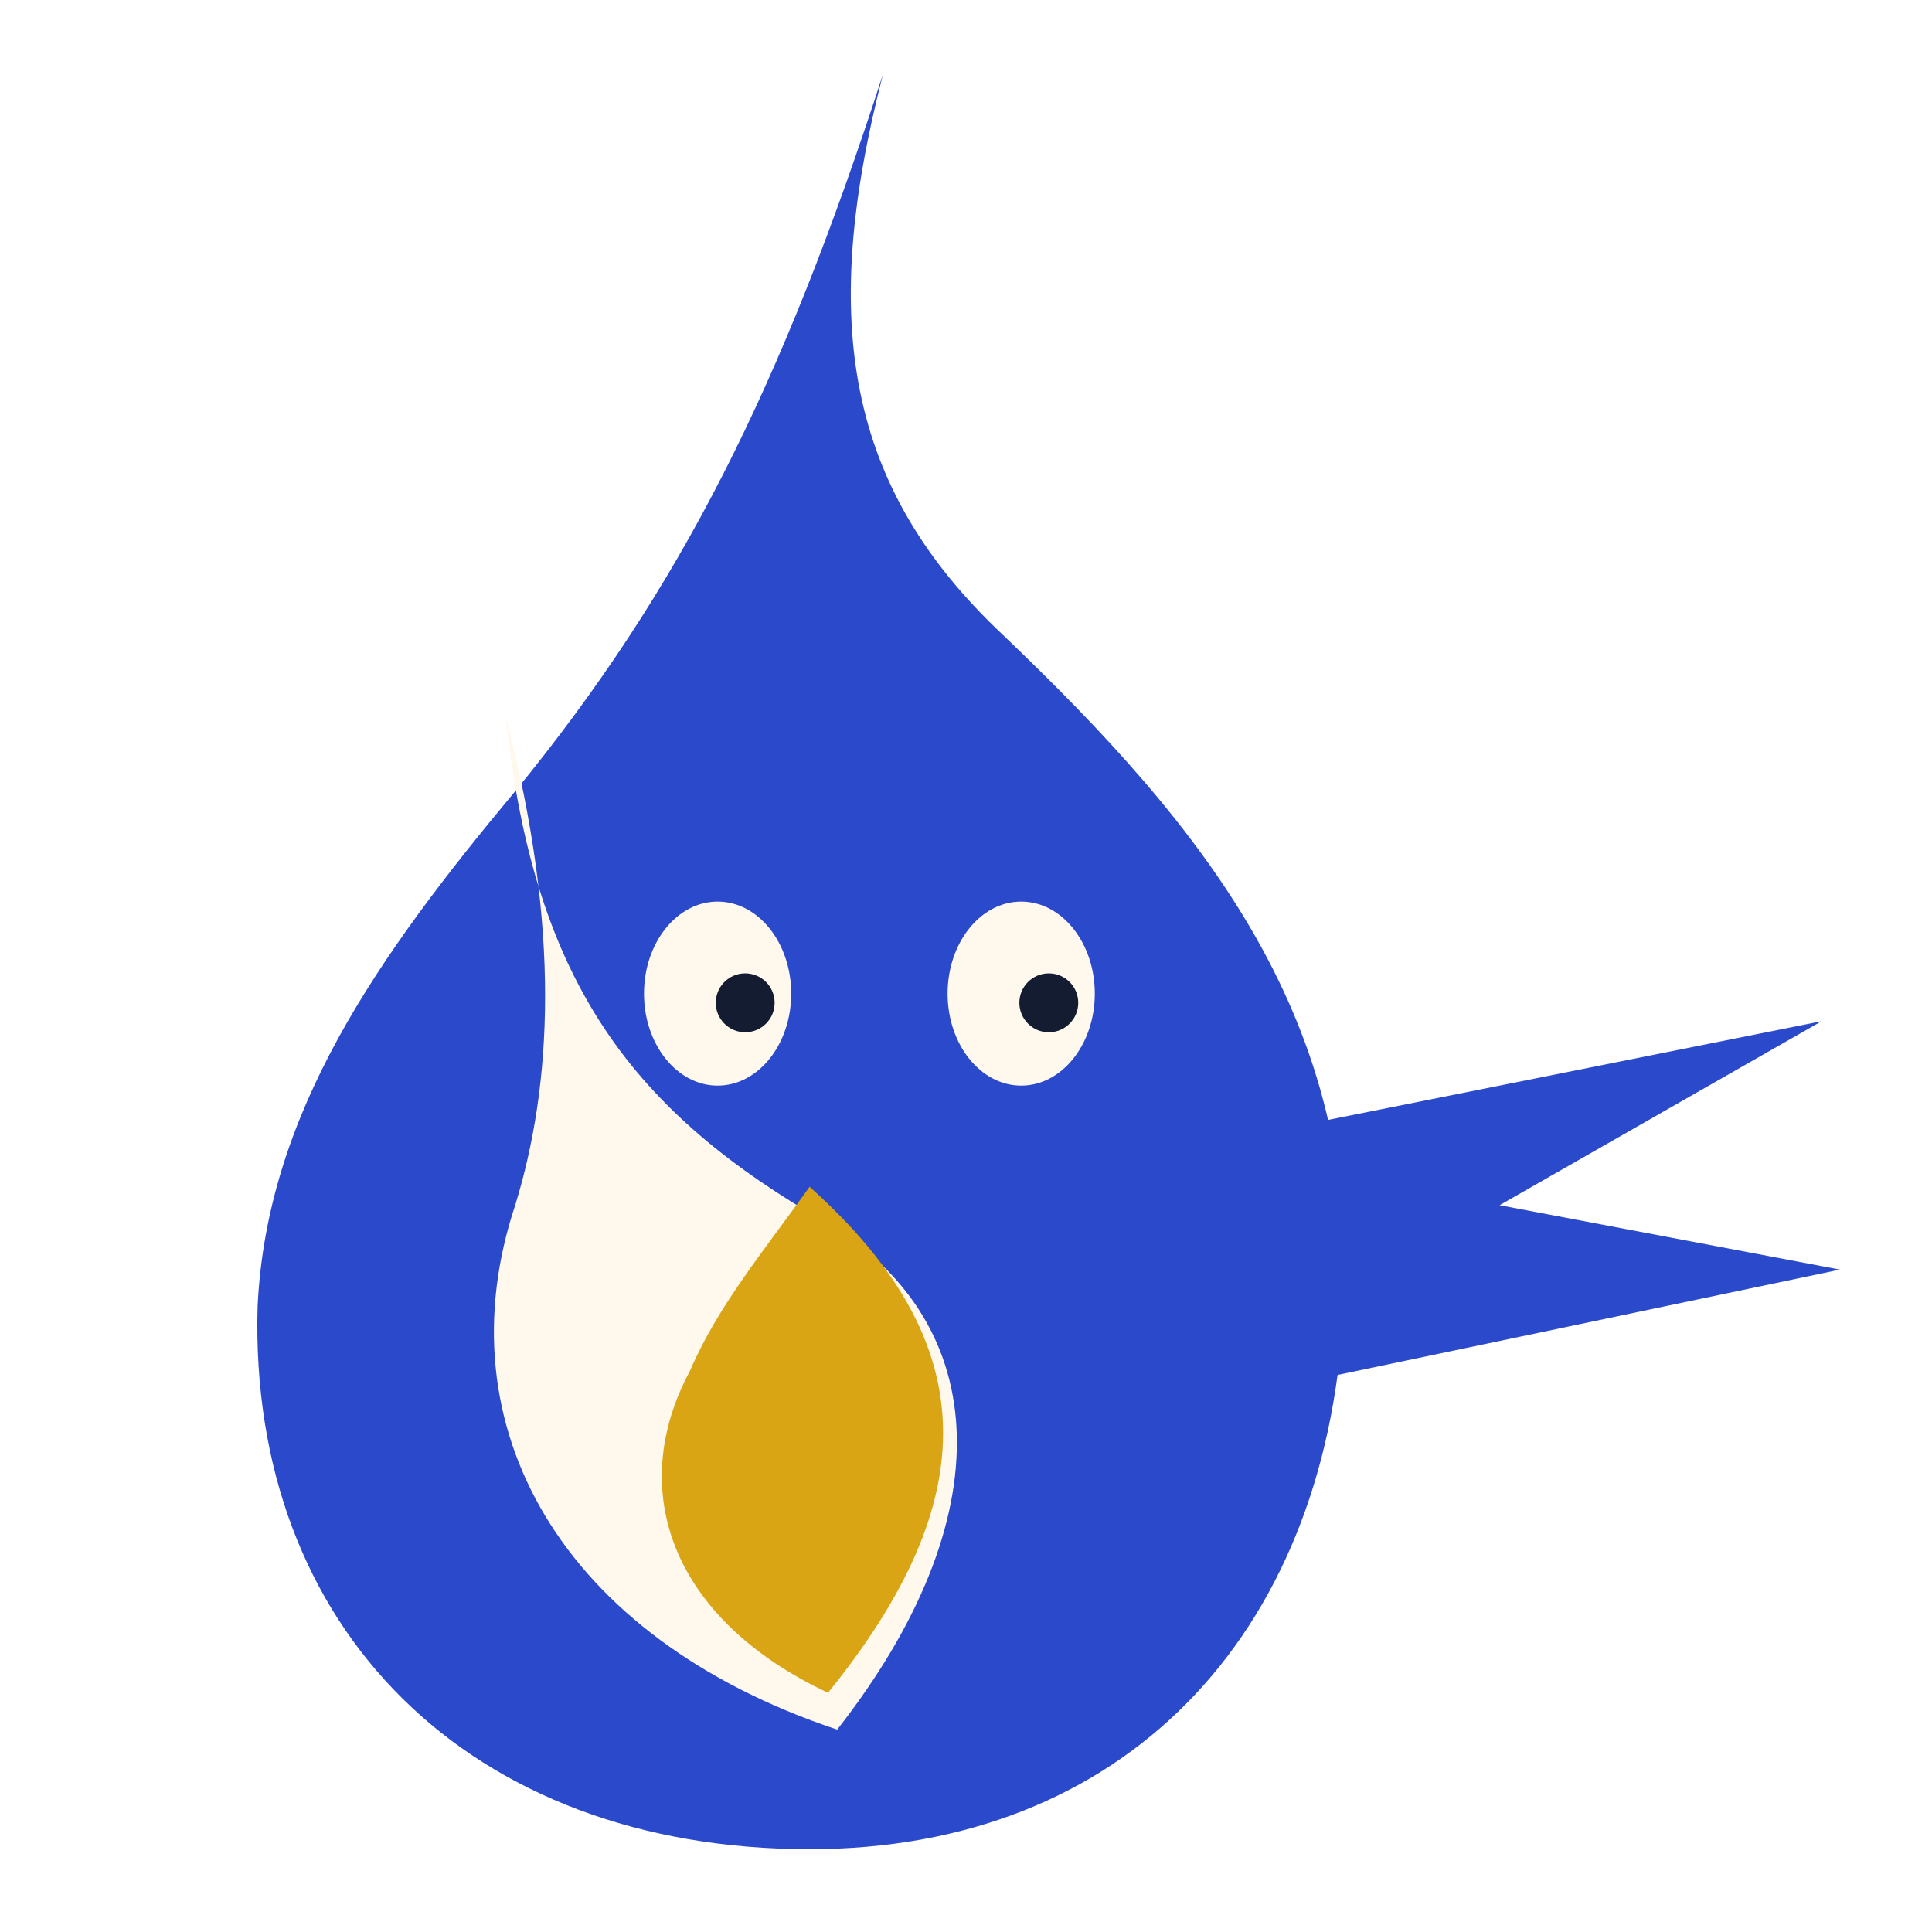
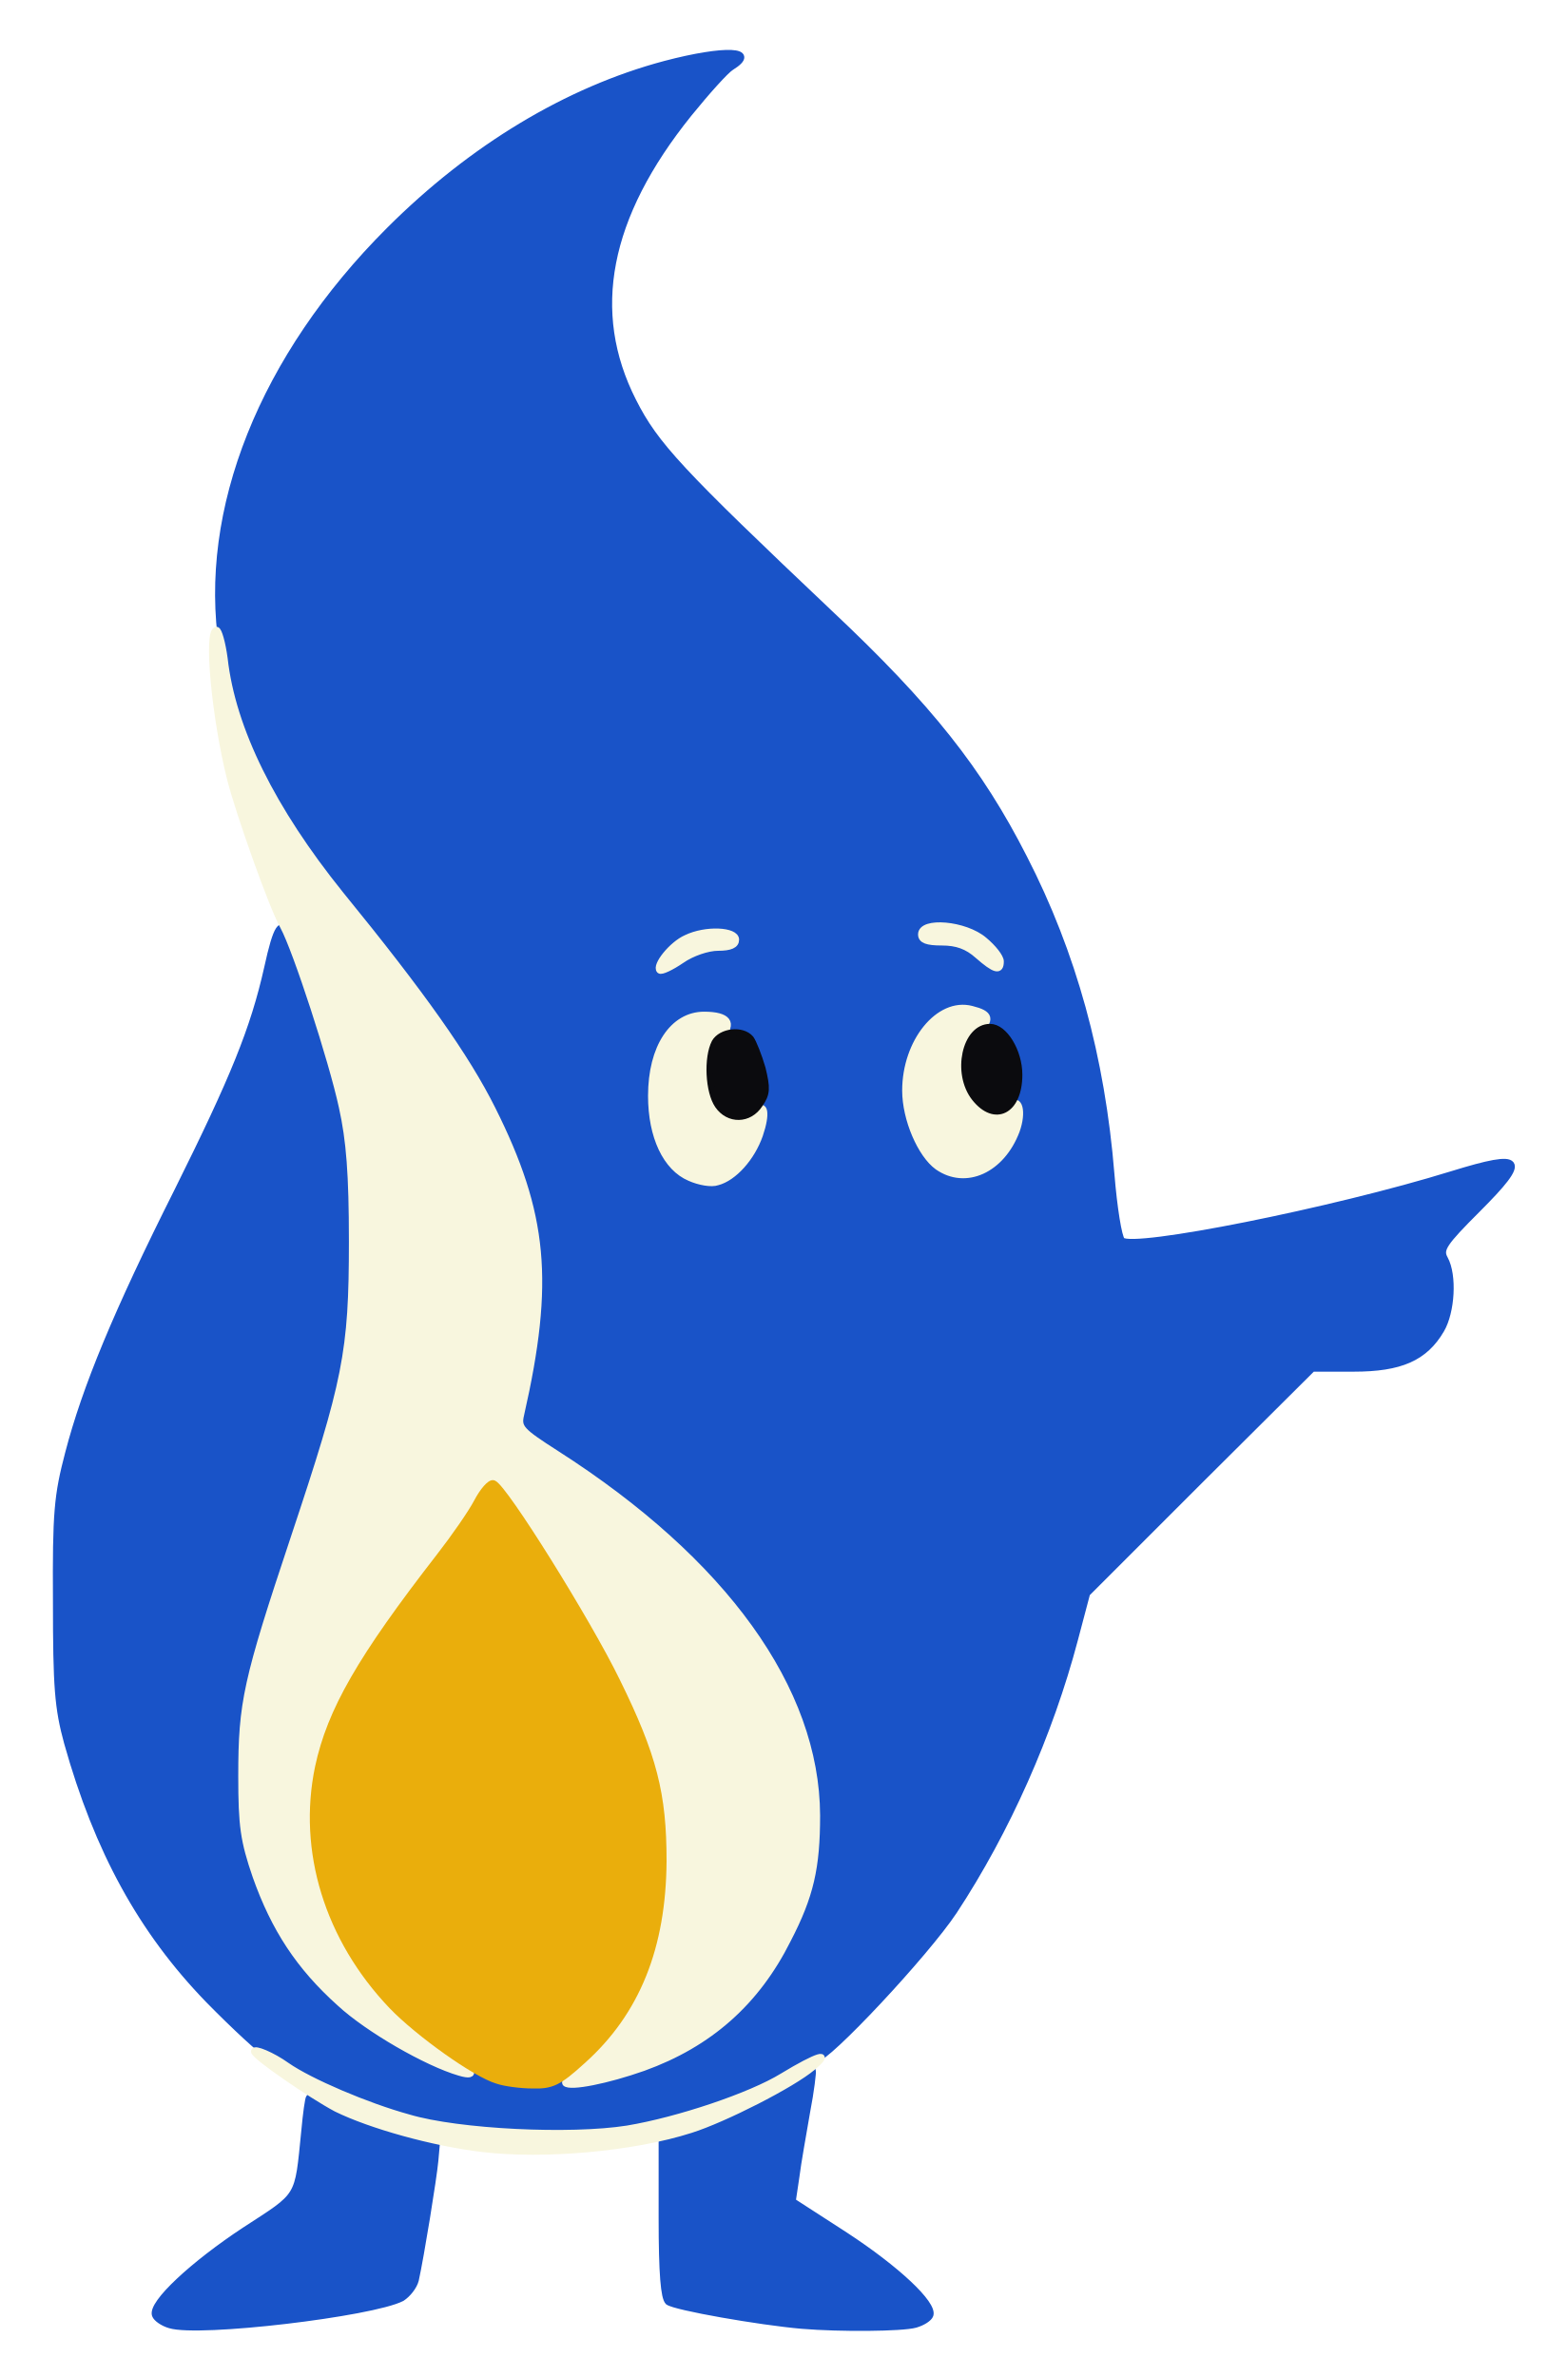
- <svg xmlns="http://www.w3.org/2000/svg" viewBox="0 0 210 210" role="img" aria-labelledby="title">
-   <path fill="#2b4acb" d="M96 8c-7 27-4 45 13 61 22 21 39 42 37 74-2 35-24 58-58 58-37 0-61-24-60-59 1-21 13-38 28-56C74 64 85 42 96 8Z" />
-   <path fill="#2b4acb" d="m138 123 60-12-35 20 37 7-62 13Z" />
-   <path fill="#fff9ed" d="M55 78c3 29 14 43 35 55 18 11 19 32 1 55-30-10-43-33-35-57 4-13 5-30-1-53Z" />
-   <path fill="#d9a514" d="M88 129c19 17 19 34 2 55-17-8-22-22-15-35 3-7 8-13 13-20Z" />
-   <g fill="#fff9ed">
-     <ellipse cx="78" cy="108" rx="8" ry="10" />
-     <ellipse cx="111" cy="108" rx="8" ry="10" />
-   </g>
-   <g fill="#131c31">
-     <circle cx="81" cy="109" r="3.2" />
-     <circle cx="114" cy="109" r="3.2" />
-   </g>
+ <svg xmlns="http://www.w3.org/2000/svg" viewBox="0 0 296 449" role="img" aria-labelledby="title">
+   <path fill="#1953c8" stroke="#1953c8" stroke-width="1.2" stroke-linejoin="round" fill-rule="evenodd" d="M32.1 439.2C30.7 438.8 29.5 437.9 29.3 437.3C28.5 435.1 36.5 427.7 46.2 421.3C56.8 414.4 56.2 415.5 57.5 402.6C57.8 399.3 58.2 396.4 58.4 396.2C58.6 396 60.8 396.9 63.2 398.1C65.5 399.3 70.9 401.3 75 402.5L82.5 404.7L82.2 408.1C81.9 411.4 79.5 426.2 78.5 430.7C78.2 431.9 77 433.4 75.9 434.1C70.3 437 37.6 440.9 32.1 439.2ZM151.5 439.3C143.4 438.6 127.5 435.8 126.2 434.8C125.4 434 125 429.6 125 419L125 404.2L130.2 402.4C136.2 400.5 146.2 395.7 150.3 392.8C151.9 391.7 153.3 390.9 153.5 391.1C153.6 391.3 153.2 394.9 152.4 399C151.7 403.1 150.7 408.6 150.4 411.1L149.7 415.8L159.6 422.2C169.4 428.6 176.4 435.2 175.7 437.3C175.5 437.9 174.3 438.7 172.9 439.1C170.4 439.8 158.7 439.9 151.5 439.3ZM85.2 401.9C77.7 400.6 65.5 396.4 59 392.8C56 391.1 52.3 389.1 50.9 388.4C49.5 387.6 44.3 382.8 39.4 377.8C26.7 364.7 18.4 349.5 12.7 329.2C10.9 322.6 10.6 318.7 10.6 302.5C10.5 285.7 10.8 282.5 12.9 274.5C16.1 262.2 22 247.9 33.5 225C44.1 203.7 47.9 194.4 50.5 182.8C52.2 175 53.2 173.5 54.5 176.8C63.9 201 66.5 213.3 66.5 234.5C66.5 255.5 65.4 260.8 55.5 290.5C46.5 317.5 45.6 321.6 45.6 335.5C45.6 344.9 46 347.7 48.3 354.4C51.8 364.3 56.5 371.5 64.2 378.4C70.1 383.7 82.7 390.8 87.2 391.4C88.5 391.6 91.4 392.2 93.8 392.9C100.1 394.7 113.1 393.6 121 390.8C134 386.1 142.8 378.4 148.8 366.4C153.1 358.1 154.3 352.8 154.3 342.9C154.2 319.1 136.8 294.9 105.1 274.6C98.4 270.3 97.8 269.7 98.4 267.2C101.5 253.4 102.2 247.9 101.7 240C100.2 218.3 92.4 203.4 64.3 168.9C50.9 152.3 44.5 139.1 42 122.4C38 96.4 49.6 67.4 73.5 43.5C89.1 27.9 107.2 17 125.6 12.1C137 9.1 143.4 9.4 138.1 12.7C137.1 13.3 133.5 17.3 130.1 21.5C114.5 40.9 111 58.9 119.6 75.8C123.8 84.1 128.4 89 156.8 115.9C175.5 133.5 185 145.5 193.4 162C202.7 180.1 208.1 199.7 209.9 221.9C210.4 228.1 211.3 233.7 211.9 234.3C213.9 236.3 251.7 228.8 274.3 221.8C287.9 217.6 288.7 218.8 279.1 228.4C272.6 234.9 271.9 236 272.9 237.8C274.6 240.9 274.2 247.8 272.2 251.2C269.1 256.5 264.5 258.5 255.7 258.5L247.9 258.5L226.6 279.7L205.3 301L203 309.7C198.3 327.5 190.2 345.8 180.2 361C174.9 369 156.2 389 154 389C153.5 389 150.8 390.4 148.1 392C142.1 395.7 131.1 399.6 121.2 401.6C113.1 403.1 93.7 403.3 85.2 401.9ZM139.4 221.1C145.5 215.7 146.3 198.9 140.5 195.6C139.4 195 138 193.9 137.4 193.1C135.8 191.1 130.4 191.3 127.9 193.6C124.4 196.8 123 200.6 123 207C123 220 131.9 227.7 139.4 221.1ZM188.9 218.5C190.6 216.5 192.1 214.4 192.1 213.7C193.3 202.9 192.3 197.7 188.2 193.9C184.4 190.2 181.7 189.6 178 191.5C171.7 194.8 169.2 206.3 172.9 214.6C176.6 222.8 183.6 224.5 188.9 218.5ZM135.6 179C138 179 139 178.5 139 177.5C139 175.7 133.3 175.4 129.6 177.2C126.9 178.4 123.7 182.4 124.6 183.3C124.9 183.6 126.8 182.7 128.7 181.4C130.7 180 133.7 179 135.6 179ZM189 181.6C189 180.8 187.6 179 185.9 177.6C182.3 174.5 174 173.8 174 176.5C174 177.6 175.1 178 177.9 178C180.7 178 182.7 178.7 184.7 180.5C187.9 183.3 189 183.6 189 181.6Z" />
+   <path fill="#f8f6de" stroke="#f8f6de" stroke-width="1.2" stroke-linejoin="round" fill-rule="evenodd" d="M91.1 405.9C81.8 404.8 70 401.5 63.5 398.3C58.8 395.8 48 388.4 48 387.5C48 386.8 51.4 388.2 54.2 390.2C58.5 393.2 69.2 397.8 77.2 400C86.6 402.8 107.8 403.8 118.5 402.1C128.1 400.5 141.8 395.9 147.8 392.2C154.4 388.2 157.3 387.3 153.5 390.5C149.6 393.8 136.8 400.3 130.5 402.3C119.6 405.8 102.7 407.3 91.1 405.9ZM106.8 393.5C106.5 393.1 108.2 391 110.7 388.7C120.3 379.9 125.2 367.4 125.3 351.5C125.3 338.9 123.5 331.7 116.5 317.5C111 306.2 95.2 280.9 93.2 280.2C92.6 280 91.2 281.6 90.1 283.7C89 285.8 85.8 290.4 83 294C64.3 318 58.9 329.4 59.1 344.3C59.2 360.4 69.7 378.3 84.3 387.5C89.3 390.7 90.5 392.6 86.8 391.5C80.6 389.7 69.5 383.3 64.2 378.4C56.5 371.5 51.8 364.3 48.3 354.4C46 347.7 45.6 344.9 45.6 335.5C45.6 321.6 46.5 317.5 55.5 290.5C65.4 260.8 66.5 255.5 66.5 234.5C66.5 221.8 66 215.4 64.6 209.1C62.7 200.3 55.9 179.4 53.5 175C51.4 171.3 45.2 153.8 43.5 147.2C40.6 135.7 39 119 40.9 119C41.3 119 42 121.4 42.4 124.4C43.9 137.8 51.5 153 64.3 168.9C79.8 187.9 88.1 199.7 93 209.5C102.9 229.3 104.1 242.1 98.4 267.2C97.8 269.7 98.4 270.3 105.1 274.6C136.8 294.9 154.2 319.1 154.3 342.9C154.3 352.8 153.1 358.1 148.8 366.4C142.9 378.2 134 386.1 121.5 390.6C114.7 393 107.7 394.4 106.8 393.5ZM130.3 222.5C125.8 220.6 123 214.7 123 207C123 197.8 127.1 191.7 133 191.7C137.5 191.7 138.7 193.3 136.1 195.9C133.5 198.5 133.2 205.5 135.6 208.8C137.2 211.1 140.9 211.7 142.7 209.9C144.5 208.1 144.9 210.3 143.5 214.4C142 218.7 138.6 222.5 135.5 223.3C134.4 223.7 132.1 223.3 130.3 222.5ZM177.1 220.4C173.9 218.1 171 211.4 171 206C171 196.8 177.3 189 183.5 190.6C187.1 191.5 187.4 192.5 184.5 195.4C181.4 198.5 181.2 203.7 184.1 207.4C186.3 210.2 188.9 210.7 190.8 208.8C192.5 207.1 193.3 210 192 213.6C189.2 221 182.4 224.1 177.1 220.4ZM124.6 183.3C123.7 182.4 126.9 178.4 129.6 177.2C133.3 175.4 139 175.7 139 177.5C139 178.5 138 179 135.6 179C133.7 179 130.7 180 128.7 181.4C126.8 182.7 124.9 183.6 124.6 183.3ZM184.7 180.5C182.7 178.7 180.7 178 177.9 178C175.1 178 174 177.6 174 176.5C174 173.8 182.3 174.5 185.9 177.6C187.6 179 189 180.8 189 181.6C189 183.6 187.9 183.3 184.7 180.5Z" />
+   <path fill="#eaae0c" stroke="#eaae0c" stroke-width="1.2" stroke-linejoin="round" fill-rule="evenodd" d="M93.9 393C89.8 391.8 79 384.1 74 378.9C61.9 366.2 56.8 349.6 60.1 333.8C62.4 323.1 68.1 313.2 83 294C85.8 290.4 89 285.8 90.1 283.7C91.2 281.6 92.6 280 93.2 280.2C95.2 280.9 111 306.2 116.5 317.5C123.5 331.7 125.3 338.9 125.3 351.5C125.2 367.8 120.3 380.1 110 389.3C105.5 393.4 104.2 394 100.6 393.9C98.4 393.9 95.3 393.5 93.9 393Z" />
+   <path fill="#0b0b0e" stroke="#0b0b0e" stroke-width="1.2" stroke-linejoin="round" fill-rule="evenodd" d="M135.6 208.8C133.8 206.2 133.5 199.8 135 196.9C136.2 194.8 140.2 194.3 141.8 196.2C142.3 196.9 143.3 199.4 144 201.8C144.9 205.5 144.9 206.6 143.5 208.6C141.5 211.7 137.6 211.7 135.6 208.8ZM184.1 207.4C180.4 202.7 182.3 194 187 194C189.7 194 192.5 198.6 192.5 203C192.5 209.9 187.9 212.2 184.1 207.4Z" />
</svg>
